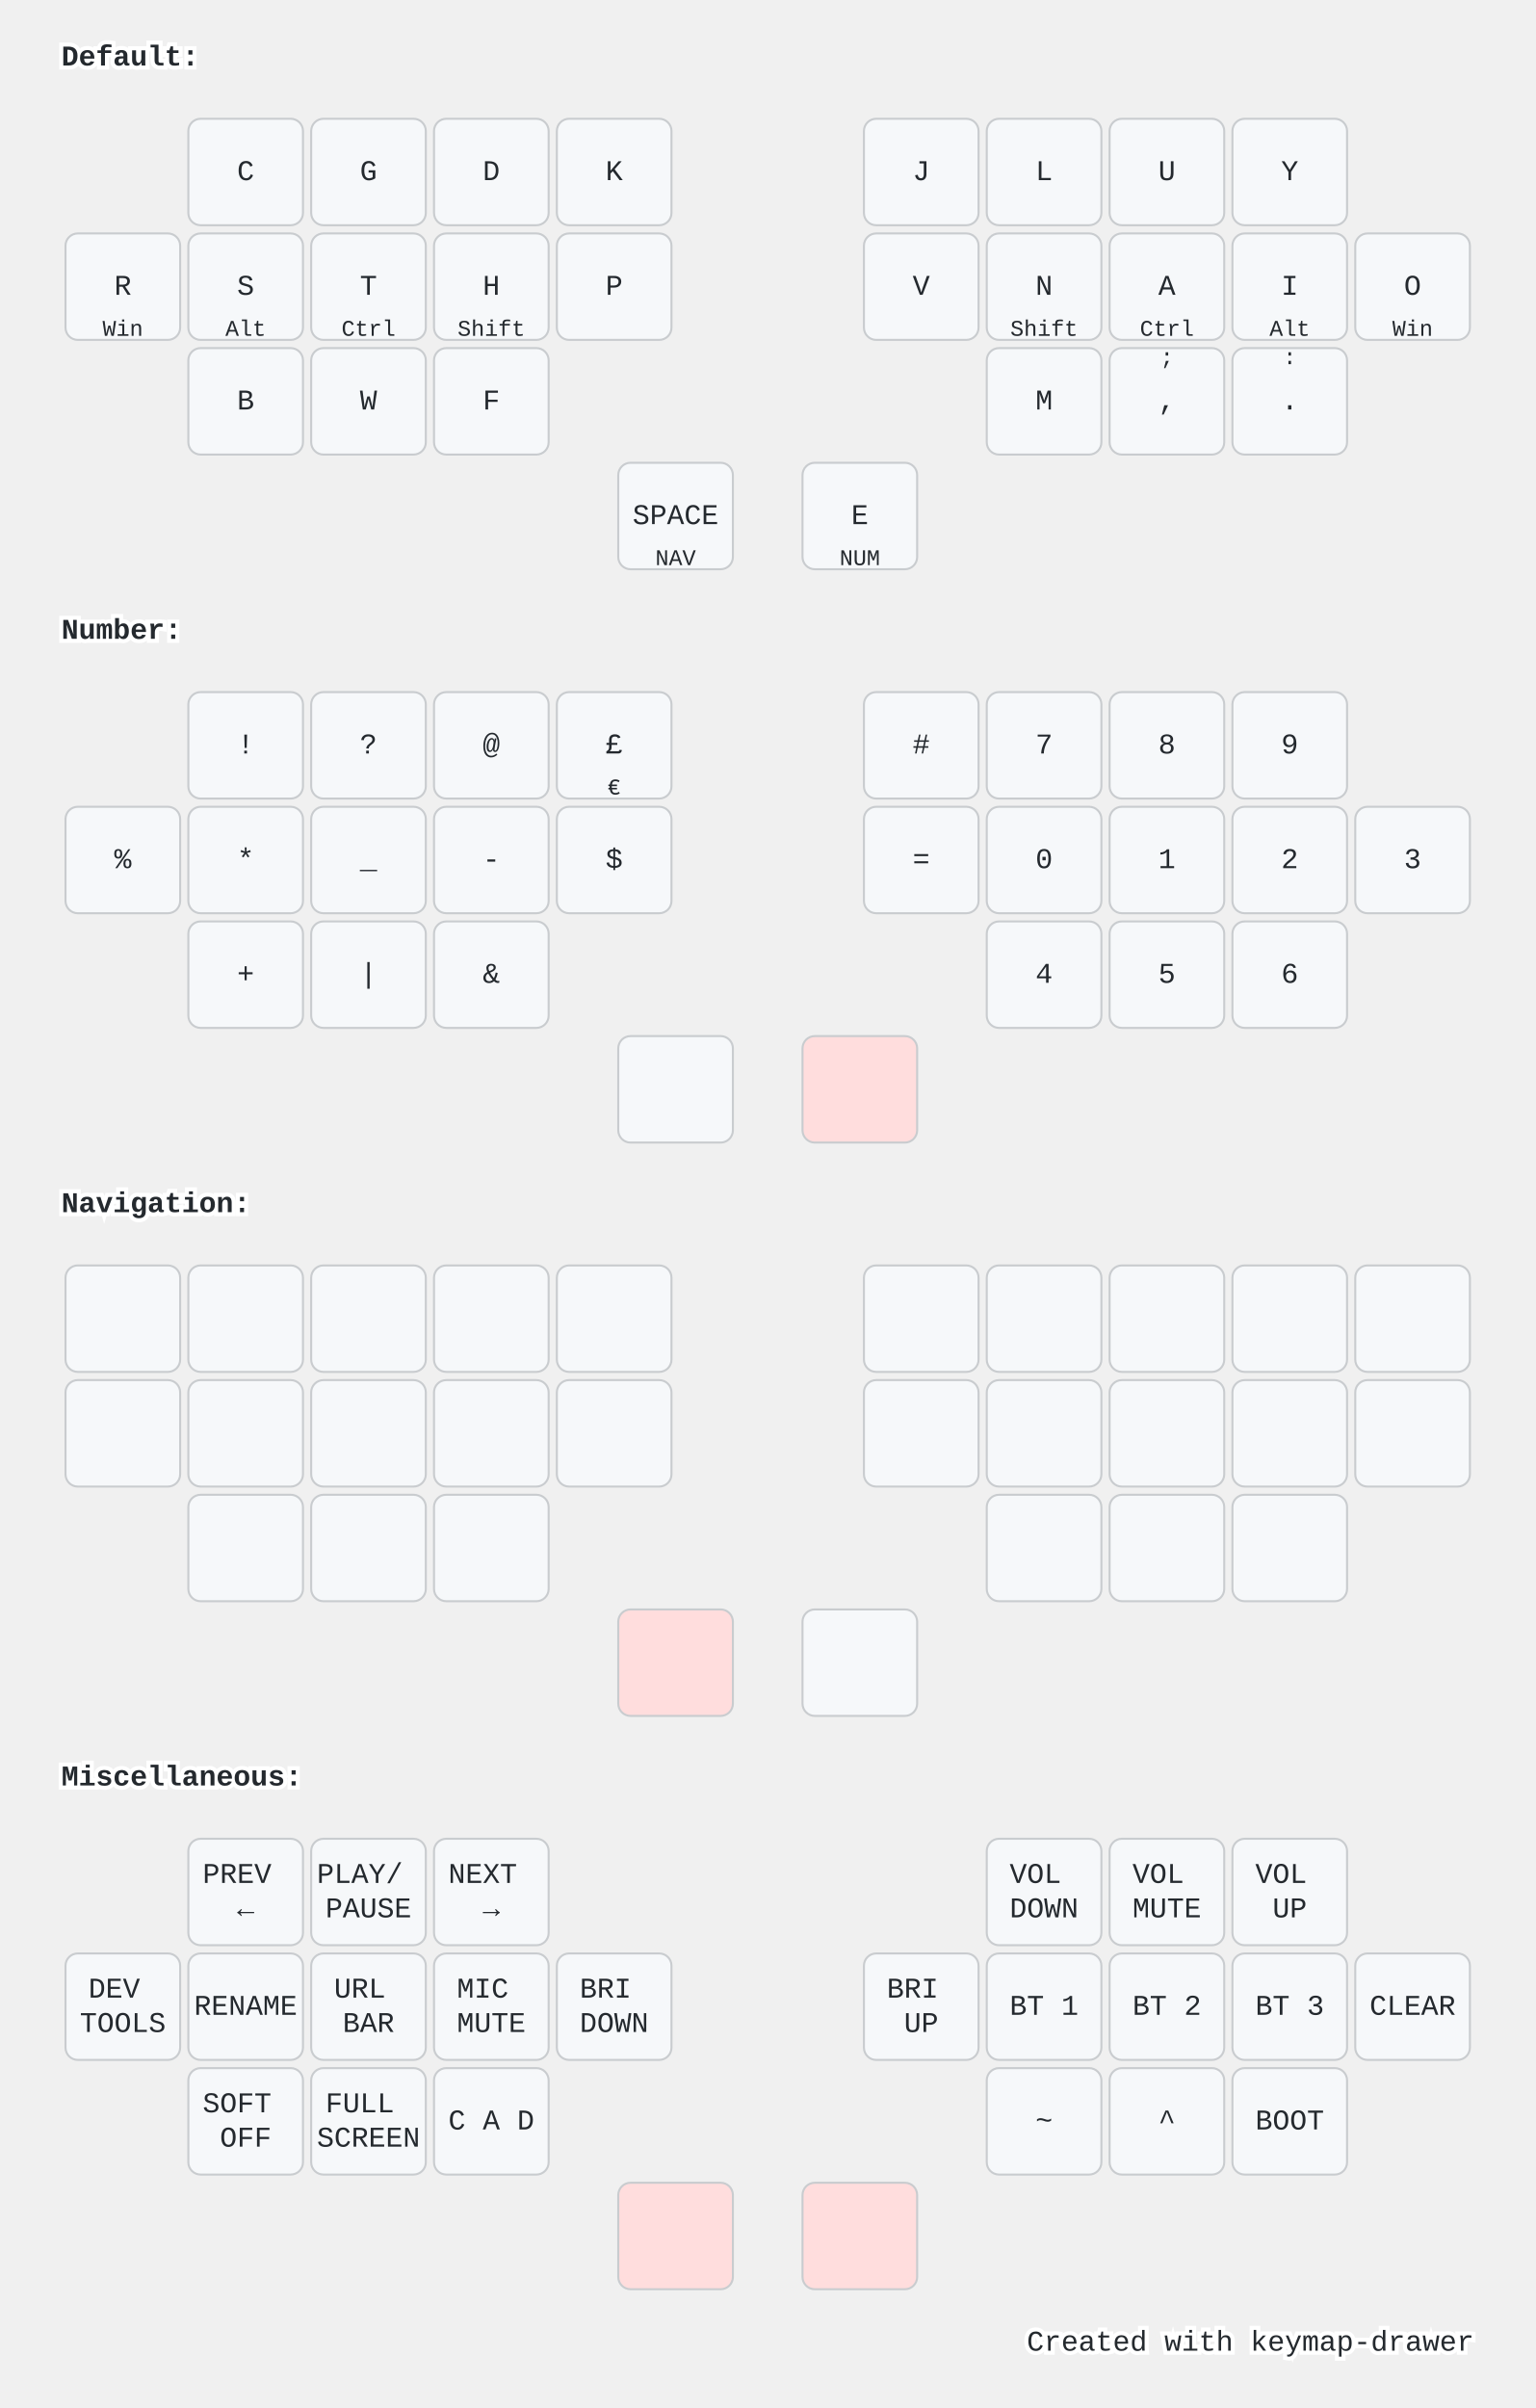
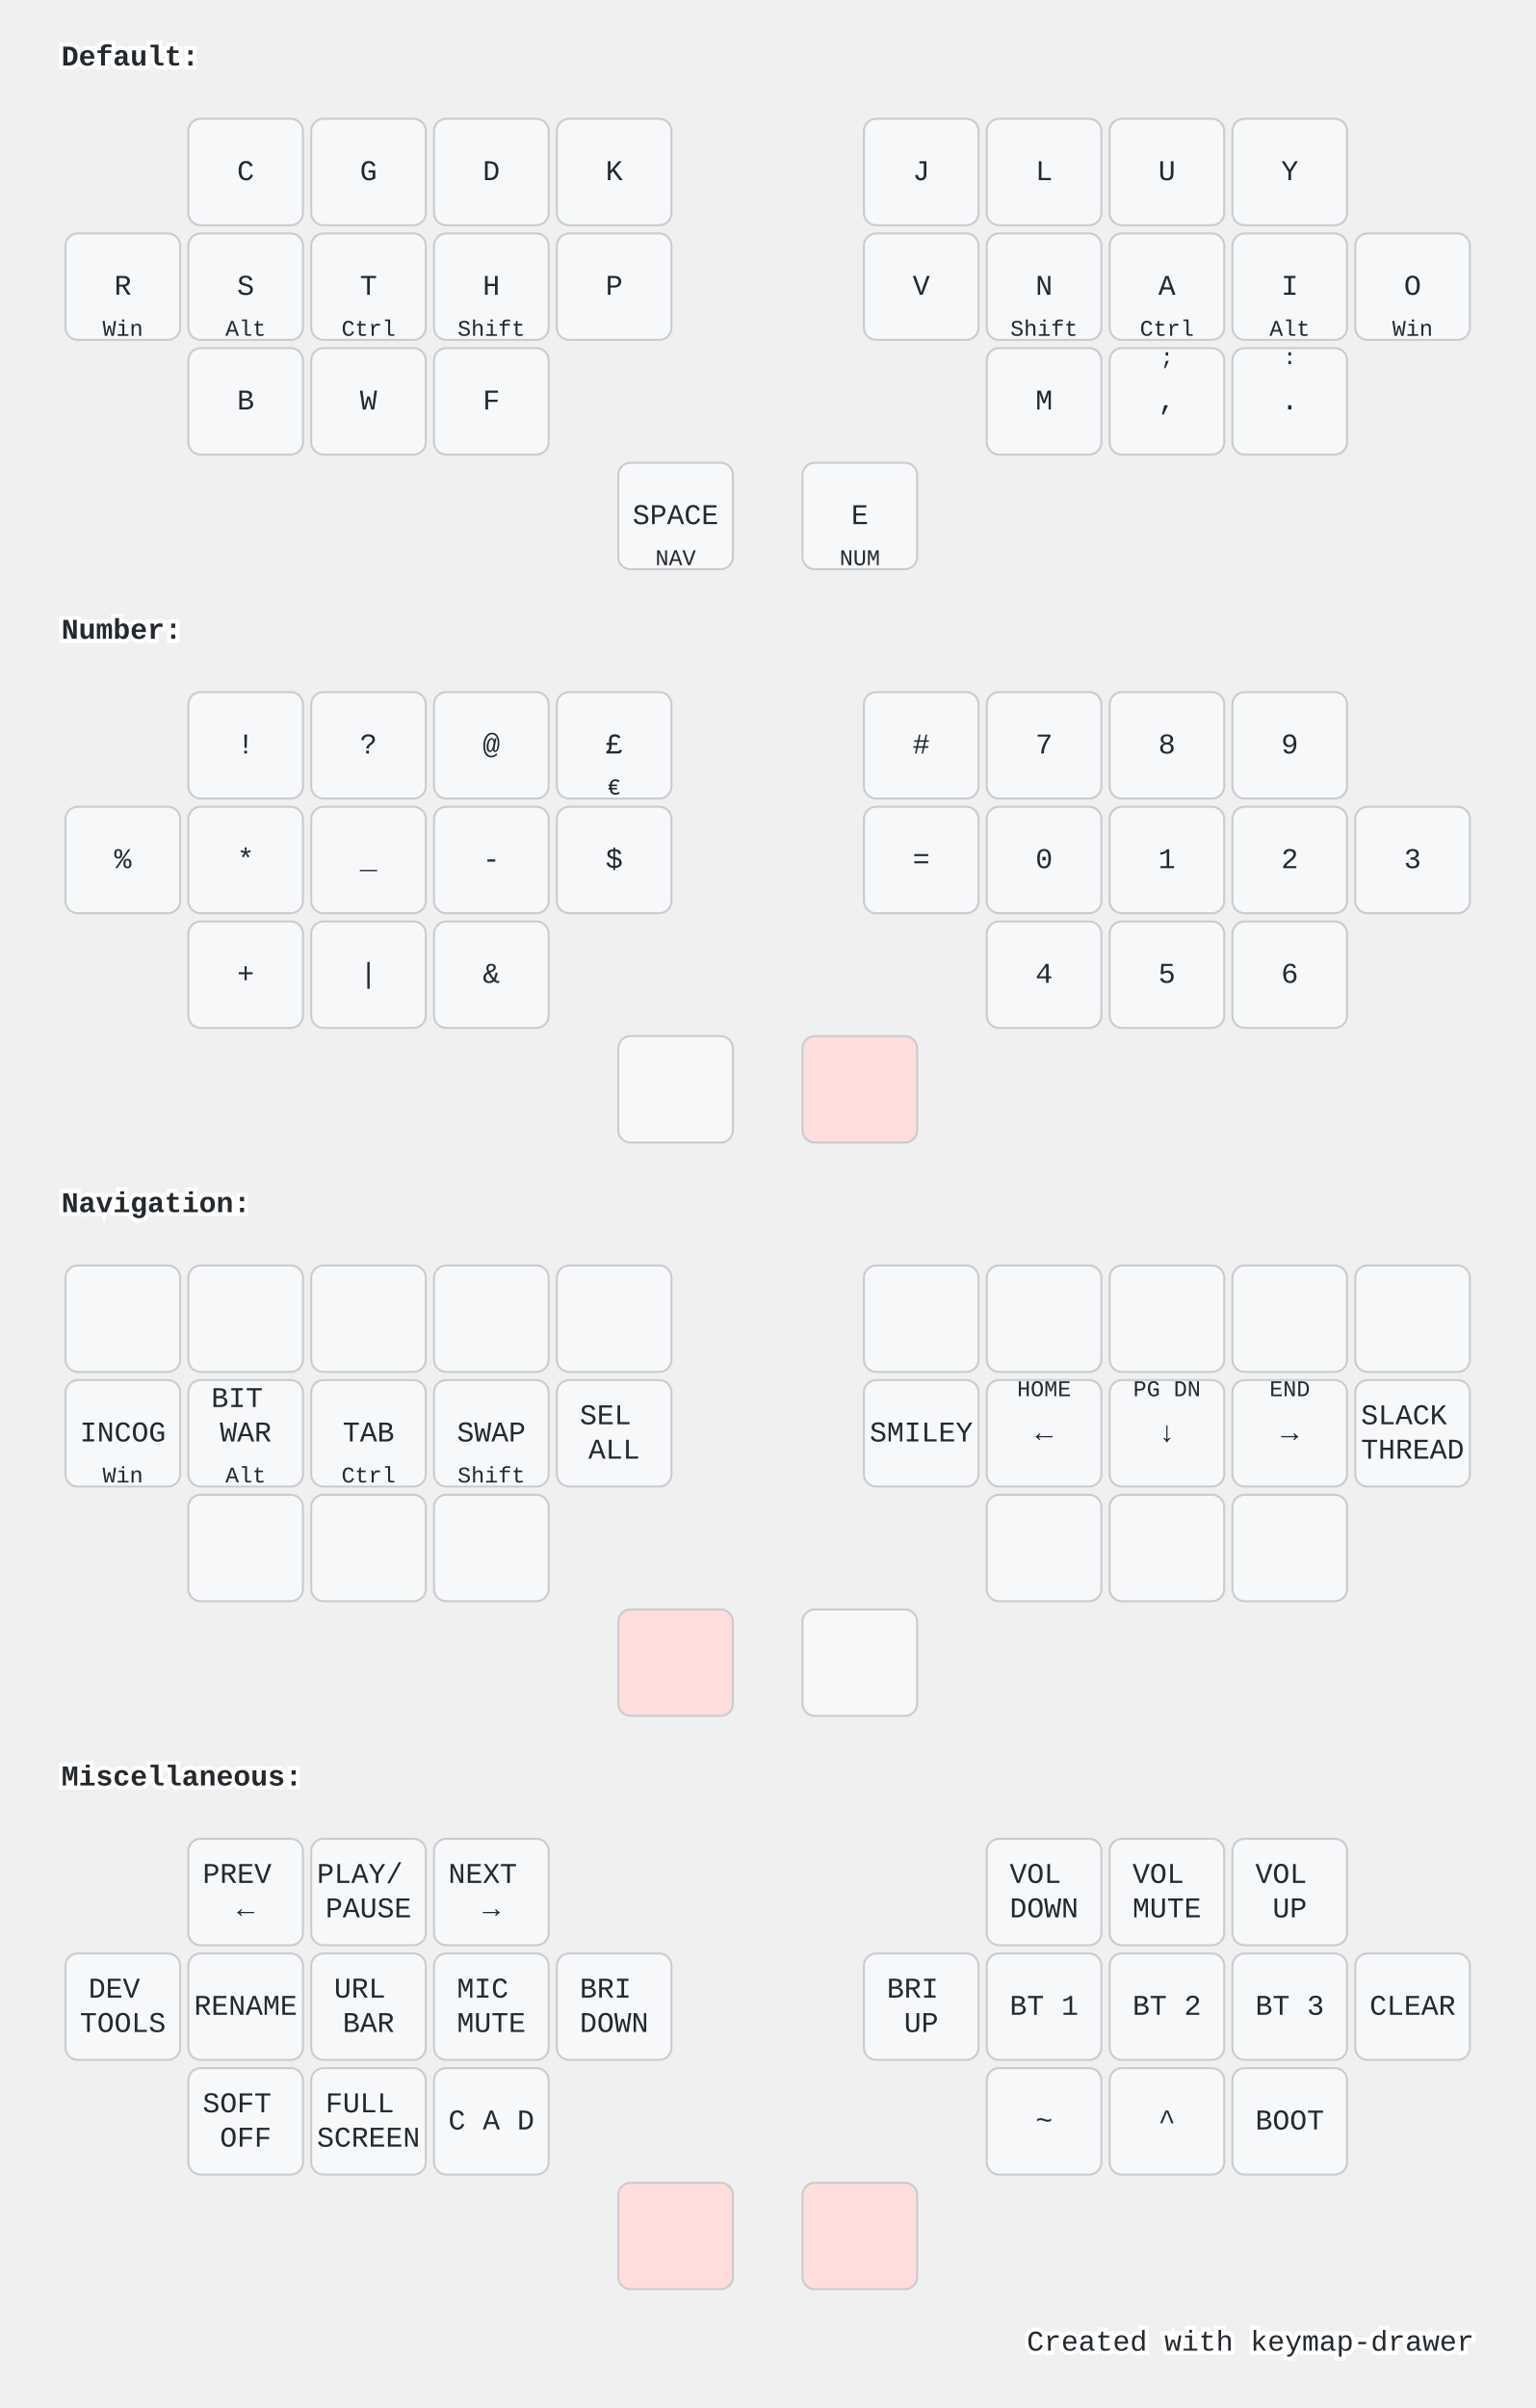
<svg xmlns="http://www.w3.org/2000/svg" width="750" height="1176" viewBox="0 0 750 1176" class="keymap">
  <style>/* inherit to force styles through use tags */
svg path {
    fill: inherit;
}

/* font and background color specifications */
svg.keymap {
    font-family: SFMono-Regular,Consolas,Liberation Mono,Menlo,monospace;
    font-size: 14px;
    font-kerning: normal;
    text-rendering: optimizeLegibility;
    fill: #24292e;
}

/* default key styling */
rect.key {
    fill: #f6f8fa;
}

rect.key, rect.combo {
    stroke: #c9cccf;
    stroke-width: 1;
}

/* default key side styling, only used is draw_key_sides is set */
rect.side {
    filter: brightness(90%);
}

/* color accent for combo boxes */
rect.combo, rect.combo-separate {
    fill: #cdf;
}

/* color accent for held keys */
rect.held, rect.combo.held {
    fill: #fdd;
}

/* color accent for ghost (optional) keys */
rect.ghost, rect.combo.ghost {
    stroke-dasharray: 4, 4;
    stroke-width: 2;
}

text {
    text-anchor: middle;
    dominant-baseline: middle;
}

/* styling for layer labels */
text.label {
    font-weight: bold;
    text-anchor: start;
    stroke: white;
    stroke-width: 4;
    paint-order: stroke;
}

/* styling for optional footer */
text.footer {
    text-anchor: end;
    dominant-baseline: auto;
    stroke: white;
    stroke-width: 4;
    paint-order: stroke;
}

/* styling for combo tap, and key hold/shifted label text */
text.combo, text.hold, text.shifted {
    font-size: 11px;
}

text.hold {
    text-anchor: middle;
    dominant-baseline: auto;
}

text.shifted {
    text-anchor: middle;
    dominant-baseline: hanging;
}

text.layer-activator {
    text-decoration: underline;
}

/* styling for hold/shifted label text in combo box */
text.combo.hold, text.combo.shifted {
    font-size: 8px;
}

/* lighter symbol for transparent keys */
text.trans {
    fill: #7b7e81;
}

/* styling for combo dendrons */
path.combo {
    stroke-width: 1;
    stroke: gray;
    fill: none;
}

/* Start Tabler Icons Cleanup */
/* cannot use height/width with glyphs */
.icon-tabler &gt; path {
    fill: inherit;
    stroke: inherit;
    stroke-width: 2;
}
/* hide tabler's default box */
.icon-tabler &gt; path[stroke="none"][fill="none"] {
    visibility: hidden;
}
/* End Tabler Icons Cleanup */

.ghost {
  display: none !important;
}</style>
  <g transform="translate(30, 0)" class="layer-Default">
    <text x="0" y="28" class="label" id="Default">Default:</text>
    <g transform="translate(0, 56)">
      <g transform="translate(30, 28)" class="key ghost keypos-0">
        <rect rx="6" ry="6" x="-28" y="-26" width="56" height="52" class="key ghost" />
      </g>
      <g transform="translate(90, 28)" class="key keypos-1">
        <rect rx="6" ry="6" x="-28" y="-26" width="56" height="52" class="key" />
        <text x="0" y="0" class="key tap">C</text>
      </g>
      <g transform="translate(150, 28)" class="key keypos-2">
        <rect rx="6" ry="6" x="-28" y="-26" width="56" height="52" class="key" />
        <text x="0" y="0" class="key tap">G</text>
      </g>
      <g transform="translate(210, 28)" class="key keypos-3">
        <rect rx="6" ry="6" x="-28" y="-26" width="56" height="52" class="key" />
        <text x="0" y="0" class="key tap">D</text>
      </g>
      <g transform="translate(270, 28)" class="key keypos-4">
        <rect rx="6" ry="6" x="-28" y="-26" width="56" height="52" class="key" />
        <text x="0" y="0" class="key tap">K</text>
      </g>
      <g transform="translate(420, 28)" class="key keypos-5">
        <rect rx="6" ry="6" x="-28" y="-26" width="56" height="52" class="key" />
        <text x="0" y="0" class="key tap">J</text>
      </g>
      <g transform="translate(480, 28)" class="key keypos-6">
        <rect rx="6" ry="6" x="-28" y="-26" width="56" height="52" class="key" />
        <text x="0" y="0" class="key tap">L</text>
      </g>
      <g transform="translate(540, 28)" class="key keypos-7">
        <rect rx="6" ry="6" x="-28" y="-26" width="56" height="52" class="key" />
        <text x="0" y="0" class="key tap">U</text>
      </g>
      <g transform="translate(600, 28)" class="key keypos-8">
        <rect rx="6" ry="6" x="-28" y="-26" width="56" height="52" class="key" />
        <text x="0" y="0" class="key tap">Y</text>
      </g>
      <g transform="translate(660, 28)" class="key ghost keypos-9">
        <rect rx="6" ry="6" x="-28" y="-26" width="56" height="52" class="key ghost" />
      </g>
      <g transform="translate(30, 84)" class="key keypos-10">
        <rect rx="6" ry="6" x="-28" y="-26" width="56" height="52" class="key" />
        <text x="0" y="0" class="key tap">R</text>
        <text x="0" y="24" class="key hold">Win</text>
      </g>
      <g transform="translate(90, 84)" class="key keypos-11">
        <rect rx="6" ry="6" x="-28" y="-26" width="56" height="52" class="key" />
        <text x="0" y="0" class="key tap">S</text>
        <text x="0" y="24" class="key hold">Alt</text>
      </g>
      <g transform="translate(150, 84)" class="key keypos-12">
        <rect rx="6" ry="6" x="-28" y="-26" width="56" height="52" class="key" />
        <text x="0" y="0" class="key tap">T</text>
        <text x="0" y="24" class="key hold">Ctrl</text>
      </g>
      <g transform="translate(210, 84)" class="key keypos-13">
        <rect rx="6" ry="6" x="-28" y="-26" width="56" height="52" class="key" />
        <text x="0" y="0" class="key tap">H</text>
        <text x="0" y="24" class="key hold">Shift</text>
      </g>
      <g transform="translate(270, 84)" class="key keypos-14">
        <rect rx="6" ry="6" x="-28" y="-26" width="56" height="52" class="key" />
        <text x="0" y="0" class="key tap">P</text>
      </g>
      <g transform="translate(420, 84)" class="key keypos-15">
        <rect rx="6" ry="6" x="-28" y="-26" width="56" height="52" class="key" />
        <text x="0" y="0" class="key tap">V</text>
      </g>
      <g transform="translate(480, 84)" class="key keypos-16">
        <rect rx="6" ry="6" x="-28" y="-26" width="56" height="52" class="key" />
        <text x="0" y="0" class="key tap">N</text>
        <text x="0" y="24" class="key hold">Shift</text>
      </g>
      <g transform="translate(540, 84)" class="key keypos-17">
        <rect rx="6" ry="6" x="-28" y="-26" width="56" height="52" class="key" />
        <text x="0" y="0" class="key tap">A</text>
        <text x="0" y="24" class="key hold">Ctrl</text>
      </g>
      <g transform="translate(600, 84)" class="key keypos-18">
        <rect rx="6" ry="6" x="-28" y="-26" width="56" height="52" class="key" />
        <text x="0" y="0" class="key tap">I</text>
        <text x="0" y="24" class="key hold">Alt</text>
      </g>
      <g transform="translate(660, 84)" class="key keypos-19">
        <rect rx="6" ry="6" x="-28" y="-26" width="56" height="52" class="key" />
        <text x="0" y="0" class="key tap">O</text>
        <text x="0" y="24" class="key hold">Win</text>
      </g>
      <g transform="translate(90, 140)" class="key keypos-20">
        <rect rx="6" ry="6" x="-28" y="-26" width="56" height="52" class="key" />
        <text x="0" y="0" class="key tap">B</text>
      </g>
      <g transform="translate(150, 140)" class="key keypos-21">
        <rect rx="6" ry="6" x="-28" y="-26" width="56" height="52" class="key" />
        <text x="0" y="0" class="key tap">W</text>
      </g>
      <g transform="translate(210, 140)" class="key keypos-22">
        <rect rx="6" ry="6" x="-28" y="-26" width="56" height="52" class="key" />
        <text x="0" y="0" class="key tap">F</text>
      </g>
      <g transform="translate(480, 140)" class="key keypos-23">
        <rect rx="6" ry="6" x="-28" y="-26" width="56" height="52" class="key" />
        <text x="0" y="0" class="key tap">M</text>
      </g>
      <g transform="translate(540, 140)" class="key keypos-24">
        <rect rx="6" ry="6" x="-28" y="-26" width="56" height="52" class="key" />
        <text x="0" y="0" class="key tap">,</text>
        <text x="0" y="-24" class="key shifted">;</text>
      </g>
      <g transform="translate(600, 140)" class="key keypos-25">
        <rect rx="6" ry="6" x="-28" y="-26" width="56" height="52" class="key" />
        <text x="0" y="0" class="key tap">.</text>
        <text x="0" y="-24" class="key shifted">:</text>
      </g>
      <g transform="translate(240, 196)" class="key ghost keypos-26">
        <rect rx="6" ry="6" x="-28" y="-26" width="56" height="52" class="key ghost" />
      </g>
      <g transform="translate(300, 196)" class="key keypos-27">
        <rect rx="6" ry="6" x="-28" y="-26" width="56" height="52" class="key" />
        <text x="0" y="0" class="key tap">SPACE</text>
        <text x="0" y="24" class="key hold">NAV</text>
      </g>
      <g transform="translate(390, 196)" class="key keypos-28">
        <rect rx="6" ry="6" x="-28" y="-26" width="56" height="52" class="key" />
        <text x="0" y="0" class="key tap">E</text>
        <text x="0" y="24" class="key hold">NUM</text>
      </g>
      <g transform="translate(450, 196)" class="key ghost keypos-29">
        <rect rx="6" ry="6" x="-28" y="-26" width="56" height="52" class="key ghost" />
      </g>
    </g>
  </g>
  <g transform="translate(30, 280)" class="layer-Number">
    <text x="0" y="28" class="label" id="Number">Number:</text>
    <g transform="translate(0, 56)">
      <g transform="translate(30, 28)" class="key ghost keypos-0">
        <rect rx="6" ry="6" x="-28" y="-26" width="56" height="52" class="key ghost" />
      </g>
      <g transform="translate(90, 28)" class="key keypos-1">
        <rect rx="6" ry="6" x="-28" y="-26" width="56" height="52" class="key" />
        <text x="0" y="0" class="key tap">!</text>
      </g>
      <g transform="translate(150, 28)" class="key keypos-2">
        <rect rx="6" ry="6" x="-28" y="-26" width="56" height="52" class="key" />
        <text x="0" y="0" class="key tap">?</text>
      </g>
      <g transform="translate(210, 28)" class="key keypos-3">
        <rect rx="6" ry="6" x="-28" y="-26" width="56" height="52" class="key" />
        <text x="0" y="0" class="key tap">@</text>
      </g>
      <g transform="translate(270, 28)" class="key keypos-4">
        <rect rx="6" ry="6" x="-28" y="-26" width="56" height="52" class="key" />
        <text x="0" y="0" class="key tap">£</text>
        <text x="0" y="24" class="key hold">€</text>
      </g>
      <g transform="translate(420, 28)" class="key keypos-5">
        <rect rx="6" ry="6" x="-28" y="-26" width="56" height="52" class="key" />
        <text x="0" y="0" class="key tap">#</text>
      </g>
      <g transform="translate(480, 28)" class="key keypos-6">
        <rect rx="6" ry="6" x="-28" y="-26" width="56" height="52" class="key" />
        <text x="0" y="0" class="key tap">7</text>
      </g>
      <g transform="translate(540, 28)" class="key keypos-7">
        <rect rx="6" ry="6" x="-28" y="-26" width="56" height="52" class="key" />
        <text x="0" y="0" class="key tap">8</text>
      </g>
      <g transform="translate(600, 28)" class="key keypos-8">
        <rect rx="6" ry="6" x="-28" y="-26" width="56" height="52" class="key" />
        <text x="0" y="0" class="key tap">9</text>
      </g>
      <g transform="translate(660, 28)" class="key ghost keypos-9">
        <rect rx="6" ry="6" x="-28" y="-26" width="56" height="52" class="key ghost" />
      </g>
      <g transform="translate(30, 84)" class="key keypos-10">
        <rect rx="6" ry="6" x="-28" y="-26" width="56" height="52" class="key" />
        <text x="0" y="0" class="key tap">%</text>
      </g>
      <g transform="translate(90, 84)" class="key keypos-11">
        <rect rx="6" ry="6" x="-28" y="-26" width="56" height="52" class="key" />
        <text x="0" y="0" class="key tap">*</text>
      </g>
      <g transform="translate(150, 84)" class="key keypos-12">
        <rect rx="6" ry="6" x="-28" y="-26" width="56" height="52" class="key" />
        <text x="0" y="0" class="key tap">_</text>
      </g>
      <g transform="translate(210, 84)" class="key keypos-13">
        <rect rx="6" ry="6" x="-28" y="-26" width="56" height="52" class="key" />
        <text x="0" y="0" class="key tap">-</text>
      </g>
      <g transform="translate(270, 84)" class="key keypos-14">
        <rect rx="6" ry="6" x="-28" y="-26" width="56" height="52" class="key" />
        <text x="0" y="0" class="key tap">$</text>
      </g>
      <g transform="translate(420, 84)" class="key keypos-15">
        <rect rx="6" ry="6" x="-28" y="-26" width="56" height="52" class="key" />
        <text x="0" y="0" class="key tap">=</text>
      </g>
      <g transform="translate(480, 84)" class="key keypos-16">
        <rect rx="6" ry="6" x="-28" y="-26" width="56" height="52" class="key" />
        <text x="0" y="0" class="key tap">0</text>
      </g>
      <g transform="translate(540, 84)" class="key keypos-17">
        <rect rx="6" ry="6" x="-28" y="-26" width="56" height="52" class="key" />
        <text x="0" y="0" class="key tap">1</text>
      </g>
      <g transform="translate(600, 84)" class="key keypos-18">
        <rect rx="6" ry="6" x="-28" y="-26" width="56" height="52" class="key" />
        <text x="0" y="0" class="key tap">2</text>
      </g>
      <g transform="translate(660, 84)" class="key keypos-19">
        <rect rx="6" ry="6" x="-28" y="-26" width="56" height="52" class="key" />
        <text x="0" y="0" class="key tap">3</text>
      </g>
      <g transform="translate(90, 140)" class="key keypos-20">
        <rect rx="6" ry="6" x="-28" y="-26" width="56" height="52" class="key" />
        <text x="0" y="0" class="key tap">+</text>
      </g>
      <g transform="translate(150, 140)" class="key keypos-21">
        <rect rx="6" ry="6" x="-28" y="-26" width="56" height="52" class="key" />
        <text x="0" y="0" class="key tap">|</text>
      </g>
      <g transform="translate(210, 140)" class="key keypos-22">
        <rect rx="6" ry="6" x="-28" y="-26" width="56" height="52" class="key" />
        <text x="0" y="0" class="key tap">&amp;</text>
      </g>
      <g transform="translate(480, 140)" class="key keypos-23">
        <rect rx="6" ry="6" x="-28" y="-26" width="56" height="52" class="key" />
        <text x="0" y="0" class="key tap">4</text>
      </g>
      <g transform="translate(540, 140)" class="key keypos-24">
        <rect rx="6" ry="6" x="-28" y="-26" width="56" height="52" class="key" />
        <text x="0" y="0" class="key tap">5</text>
      </g>
      <g transform="translate(600, 140)" class="key keypos-25">
        <rect rx="6" ry="6" x="-28" y="-26" width="56" height="52" class="key" />
        <text x="0" y="0" class="key tap">6</text>
      </g>
      <g transform="translate(240, 196)" class="key ghost keypos-26">
        <rect rx="6" ry="6" x="-28" y="-26" width="56" height="52" class="key ghost" />
      </g>
      <g transform="translate(300, 196)" class="key keypos-27">
        <rect rx="6" ry="6" x="-28" y="-26" width="56" height="52" class="key" />
      </g>
      <g transform="translate(390, 196)" class="key held keypos-28">
        <rect rx="6" ry="6" x="-28" y="-26" width="56" height="52" class="key held" />
      </g>
      <g transform="translate(450, 196)" class="key ghost keypos-29">
        <rect rx="6" ry="6" x="-28" y="-26" width="56" height="52" class="key ghost" />
      </g>
    </g>
  </g>
  <g transform="translate(30, 560)" class="layer-Navigation">
    <text x="0" y="28" class="label" id="Navigation">Navigation:</text>
    <g transform="translate(0, 56)">
      <g transform="translate(30, 28)" class="key keypos-0">
        <rect rx="6" ry="6" x="-28" y="-26" width="56" height="52" class="key" />
      </g>
      <g transform="translate(90, 28)" class="key keypos-1">
        <rect rx="6" ry="6" x="-28" y="-26" width="56" height="52" class="key" />
      </g>
      <g transform="translate(150, 28)" class="key keypos-2">
        <rect rx="6" ry="6" x="-28" y="-26" width="56" height="52" class="key" />
      </g>
      <g transform="translate(210, 28)" class="key keypos-3">
        <rect rx="6" ry="6" x="-28" y="-26" width="56" height="52" class="key" />
      </g>
      <g transform="translate(270, 28)" class="key keypos-4">
        <rect rx="6" ry="6" x="-28" y="-26" width="56" height="52" class="key" />
      </g>
      <g transform="translate(420, 28)" class="key keypos-5">
        <rect rx="6" ry="6" x="-28" y="-26" width="56" height="52" class="key" />
      </g>
      <g transform="translate(480, 28)" class="key keypos-6">
        <rect rx="6" ry="6" x="-28" y="-26" width="56" height="52" class="key" />
      </g>
      <g transform="translate(540, 28)" class="key keypos-7">
        <rect rx="6" ry="6" x="-28" y="-26" width="56" height="52" class="key" />
      </g>
      <g transform="translate(600, 28)" class="key keypos-8">
        <rect rx="6" ry="6" x="-28" y="-26" width="56" height="52" class="key" />
      </g>
      <g transform="translate(660, 28)" class="key keypos-9">
        <rect rx="6" ry="6" x="-28" y="-26" width="56" height="52" class="key" />
      </g>
      <g transform="translate(30, 84)" class="key keypos-10">
        <rect rx="6" ry="6" x="-28" y="-26" width="56" height="52" class="key" />
+         <text x="0" y="0" class="key tap">INCOG</text>
+         <text x="0" y="24" class="key hold">Win</text>
      </g>
      <g transform="translate(90, 84)" class="key keypos-11">
        <rect rx="6" ry="6" x="-28" y="-26" width="56" height="52" class="key" />
+         <text x="0" y="0" class="key tap">
+           <tspan x="0" dy="-1.2em">BIT</tspan>
+           <tspan x="0" dy="1.2em">WAR</tspan>
+         </text>
+         <text x="0" y="24" class="key hold">Alt</text>
      </g>
      <g transform="translate(150, 84)" class="key keypos-12">
        <rect rx="6" ry="6" x="-28" y="-26" width="56" height="52" class="key" />
+         <text x="0" y="0" class="key tap">TAB</text>
+         <text x="0" y="24" class="key hold">Ctrl</text>
      </g>
      <g transform="translate(210, 84)" class="key keypos-13">
        <rect rx="6" ry="6" x="-28" y="-26" width="56" height="52" class="key" />
+         <text x="0" y="0" class="key tap">SWAP</text>
+         <text x="0" y="24" class="key hold">Shift</text>
      </g>
      <g transform="translate(270, 84)" class="key keypos-14">
        <rect rx="6" ry="6" x="-28" y="-26" width="56" height="52" class="key" />
+         <text x="0" y="0" class="key tap">
+           <tspan x="0" dy="-0.6em">SEL</tspan>
+           <tspan x="0" dy="1.2em">ALL</tspan>
+         </text>
      </g>
      <g transform="translate(420, 84)" class="key keypos-15">
        <rect rx="6" ry="6" x="-28" y="-26" width="56" height="52" class="key" />
+         <text x="0" y="0" class="key tap">SMILEY</text>
      </g>
      <g transform="translate(480, 84)" class="key keypos-16">
        <rect rx="6" ry="6" x="-28" y="-26" width="56" height="52" class="key" />
+         <text x="0" y="0" class="key tap">←</text>
+         <text x="0" y="-24" class="key shifted">HOME</text>
      </g>
      <g transform="translate(540, 84)" class="key keypos-17">
        <rect rx="6" ry="6" x="-28" y="-26" width="56" height="52" class="key" />
+         <text x="0" y="0" class="key tap">↓</text>
+         <text x="0" y="-24" class="key shifted">PG DN</text>
      </g>
      <g transform="translate(600, 84)" class="key keypos-18">
        <rect rx="6" ry="6" x="-28" y="-26" width="56" height="52" class="key" />
+         <text x="0" y="0" class="key tap">→</text>
+         <text x="0" y="-24" class="key shifted">END</text>
      </g>
      <g transform="translate(660, 84)" class="key keypos-19">
        <rect rx="6" ry="6" x="-28" y="-26" width="56" height="52" class="key" />
+         <text x="0" y="0" class="key tap">
+           <tspan x="0" dy="-0.6em">SLACK</tspan>
+           <tspan x="0" dy="1.2em">THREAD</tspan>
+         </text>
      </g>
      <g transform="translate(90, 140)" class="key keypos-20">
        <rect rx="6" ry="6" x="-28" y="-26" width="56" height="52" class="key" />
      </g>
      <g transform="translate(150, 140)" class="key keypos-21">
        <rect rx="6" ry="6" x="-28" y="-26" width="56" height="52" class="key" />
      </g>
      <g transform="translate(210, 140)" class="key keypos-22">
        <rect rx="6" ry="6" x="-28" y="-26" width="56" height="52" class="key" />
      </g>
      <g transform="translate(480, 140)" class="key keypos-23">
        <rect rx="6" ry="6" x="-28" y="-26" width="56" height="52" class="key" />
      </g>
      <g transform="translate(540, 140)" class="key keypos-24">
        <rect rx="6" ry="6" x="-28" y="-26" width="56" height="52" class="key" />
      </g>
      <g transform="translate(600, 140)" class="key keypos-25">
        <rect rx="6" ry="6" x="-28" y="-26" width="56" height="52" class="key" />
      </g>
      <g transform="translate(240, 196)" class="key ghost keypos-26">
        <rect rx="6" ry="6" x="-28" y="-26" width="56" height="52" class="key ghost" />
      </g>
      <g transform="translate(300, 196)" class="key held keypos-27">
        <rect rx="6" ry="6" x="-28" y="-26" width="56" height="52" class="key held" />
      </g>
      <g transform="translate(390, 196)" class="key keypos-28">
        <rect rx="6" ry="6" x="-28" y="-26" width="56" height="52" class="key" />
      </g>
      <g transform="translate(450, 196)" class="key ghost keypos-29">
        <rect rx="6" ry="6" x="-28" y="-26" width="56" height="52" class="key ghost" />
      </g>
    </g>
  </g>
  <g transform="translate(30, 840)" class="layer-Miscellaneous">
    <text x="0" y="28" class="label" id="Miscellaneous">Miscellaneous:</text>
    <g transform="translate(0, 56)">
      <g transform="translate(30, 28)" class="key ghost keypos-0">
        <rect rx="6" ry="6" x="-28" y="-26" width="56" height="52" class="key ghost" />
      </g>
      <g transform="translate(90, 28)" class="key keypos-1">
        <rect rx="6" ry="6" x="-28" y="-26" width="56" height="52" class="key" />
        <text x="0" y="0" class="key tap">
          <tspan x="0" dy="-0.6em">PREV</tspan>
          <tspan x="0" dy="1.2em">←</tspan>
        </text>
      </g>
      <g transform="translate(150, 28)" class="key keypos-2">
        <rect rx="6" ry="6" x="-28" y="-26" width="56" height="52" class="key" />
        <text x="0" y="0" class="key tap">
          <tspan x="0" dy="-0.6em">PLAY/</tspan>
          <tspan x="0" dy="1.2em">PAUSE</tspan>
        </text>
      </g>
      <g transform="translate(210, 28)" class="key keypos-3">
        <rect rx="6" ry="6" x="-28" y="-26" width="56" height="52" class="key" />
        <text x="0" y="0" class="key tap">
          <tspan x="0" dy="-0.6em">NEXT</tspan>
          <tspan x="0" dy="1.2em">→</tspan>
        </text>
      </g>
      <g transform="translate(270, 28)" class="key ghost keypos-4">
        <rect rx="6" ry="6" x="-28" y="-26" width="56" height="52" class="key ghost" />
      </g>
      <g transform="translate(420, 28)" class="key ghost keypos-5">
        <rect rx="6" ry="6" x="-28" y="-26" width="56" height="52" class="key ghost" />
      </g>
      <g transform="translate(480, 28)" class="key keypos-6">
        <rect rx="6" ry="6" x="-28" y="-26" width="56" height="52" class="key" />
        <text x="0" y="0" class="key tap">
          <tspan x="0" dy="-0.6em">VOL</tspan>
          <tspan x="0" dy="1.2em">DOWN</tspan>
        </text>
      </g>
      <g transform="translate(540, 28)" class="key keypos-7">
        <rect rx="6" ry="6" x="-28" y="-26" width="56" height="52" class="key" />
        <text x="0" y="0" class="key tap">
          <tspan x="0" dy="-0.6em">VOL</tspan>
          <tspan x="0" dy="1.2em">MUTE</tspan>
        </text>
      </g>
      <g transform="translate(600, 28)" class="key keypos-8">
        <rect rx="6" ry="6" x="-28" y="-26" width="56" height="52" class="key" />
        <text x="0" y="0" class="key tap">
          <tspan x="0" dy="-0.6em">VOL</tspan>
          <tspan x="0" dy="1.2em">UP</tspan>
        </text>
      </g>
      <g transform="translate(660, 28)" class="key ghost keypos-9">
        <rect rx="6" ry="6" x="-28" y="-26" width="56" height="52" class="key ghost" />
      </g>
      <g transform="translate(30, 84)" class="key keypos-10">
        <rect rx="6" ry="6" x="-28" y="-26" width="56" height="52" class="key" />
        <text x="0" y="0" class="key tap">
          <tspan x="0" dy="-0.6em">DEV</tspan>
          <tspan x="0" dy="1.2em">TOOLS</tspan>
        </text>
      </g>
      <g transform="translate(90, 84)" class="key keypos-11">
        <rect rx="6" ry="6" x="-28" y="-26" width="56" height="52" class="key" />
        <text x="0" y="0" class="key tap">RENAME</text>
      </g>
      <g transform="translate(150, 84)" class="key keypos-12">
        <rect rx="6" ry="6" x="-28" y="-26" width="56" height="52" class="key" />
        <text x="0" y="0" class="key tap">
          <tspan x="0" dy="-0.6em">URL</tspan>
          <tspan x="0" dy="1.2em">BAR</tspan>
        </text>
      </g>
      <g transform="translate(210, 84)" class="key keypos-13">
        <rect rx="6" ry="6" x="-28" y="-26" width="56" height="52" class="key" />
        <text x="0" y="0" class="key tap">
          <tspan x="0" dy="-0.6em">MIC</tspan>
          <tspan x="0" dy="1.2em">MUTE</tspan>
        </text>
      </g>
      <g transform="translate(270, 84)" class="key keypos-14">
        <rect rx="6" ry="6" x="-28" y="-26" width="56" height="52" class="key" />
        <text x="0" y="0" class="key tap">
          <tspan x="0" dy="-0.6em">BRI</tspan>
          <tspan x="0" dy="1.2em">DOWN</tspan>
        </text>
      </g>
      <g transform="translate(420, 84)" class="key keypos-15">
        <rect rx="6" ry="6" x="-28" y="-26" width="56" height="52" class="key" />
        <text x="0" y="0" class="key tap">
          <tspan x="0" dy="-0.6em">BRI</tspan>
          <tspan x="0" dy="1.2em">UP</tspan>
        </text>
      </g>
      <g transform="translate(480, 84)" class="key keypos-16">
        <rect rx="6" ry="6" x="-28" y="-26" width="56" height="52" class="key" />
        <text x="0" y="0" class="key tap">BT 1</text>
      </g>
      <g transform="translate(540, 84)" class="key keypos-17">
        <rect rx="6" ry="6" x="-28" y="-26" width="56" height="52" class="key" />
        <text x="0" y="0" class="key tap">BT 2</text>
      </g>
      <g transform="translate(600, 84)" class="key keypos-18">
        <rect rx="6" ry="6" x="-28" y="-26" width="56" height="52" class="key" />
        <text x="0" y="0" class="key tap">BT 3</text>
      </g>
      <g transform="translate(660, 84)" class="key keypos-19">
        <rect rx="6" ry="6" x="-28" y="-26" width="56" height="52" class="key" />
        <text x="0" y="0" class="key tap">CLEAR</text>
      </g>
      <g transform="translate(90, 140)" class="key keypos-20">
        <rect rx="6" ry="6" x="-28" y="-26" width="56" height="52" class="key" />
        <text x="0" y="0" class="key tap">
          <tspan x="0" dy="-0.6em">SOFT</tspan>
          <tspan x="0" dy="1.2em">OFF</tspan>
        </text>
      </g>
      <g transform="translate(150, 140)" class="key keypos-21">
        <rect rx="6" ry="6" x="-28" y="-26" width="56" height="52" class="key" />
        <text x="0" y="0" class="key tap">
          <tspan x="0" dy="-0.6em">FULL</tspan>
          <tspan x="0" dy="1.2em">SCREEN</tspan>
        </text>
      </g>
      <g transform="translate(210, 140)" class="key keypos-22">
        <rect rx="6" ry="6" x="-28" y="-26" width="56" height="52" class="key" />
        <text x="0" y="0" class="key tap">C A D</text>
      </g>
      <g transform="translate(480, 140)" class="key keypos-23">
        <rect rx="6" ry="6" x="-28" y="-26" width="56" height="52" class="key" />
        <text x="0" y="0" class="key tap">~</text>
      </g>
      <g transform="translate(540, 140)" class="key keypos-24">
        <rect rx="6" ry="6" x="-28" y="-26" width="56" height="52" class="key" />
        <text x="0" y="0" class="key tap">^</text>
      </g>
      <g transform="translate(600, 140)" class="key keypos-25">
        <rect rx="6" ry="6" x="-28" y="-26" width="56" height="52" class="key" />
        <text x="0" y="0" class="key tap">BOOT</text>
      </g>
      <g transform="translate(240, 196)" class="key ghost keypos-26">
        <rect rx="6" ry="6" x="-28" y="-26" width="56" height="52" class="key ghost" />
      </g>
      <g transform="translate(300, 196)" class="key held keypos-27">
        <rect rx="6" ry="6" x="-28" y="-26" width="56" height="52" class="key held" />
      </g>
      <g transform="translate(390, 196)" class="key held keypos-28">
        <rect rx="6" ry="6" x="-28" y="-26" width="56" height="52" class="key held" />
      </g>
      <g transform="translate(450, 196)" class="key ghost keypos-29">
        <rect rx="6" ry="6" x="-28" y="-26" width="56" height="52" class="key ghost" />
      </g>
    </g>
  </g>
  <text x="720.0" y="1148.0" class="footer">Created with <a href="https://github.com/caksoylar/keymap-drawer">keymap-drawer</a>
  </text>
</svg>
